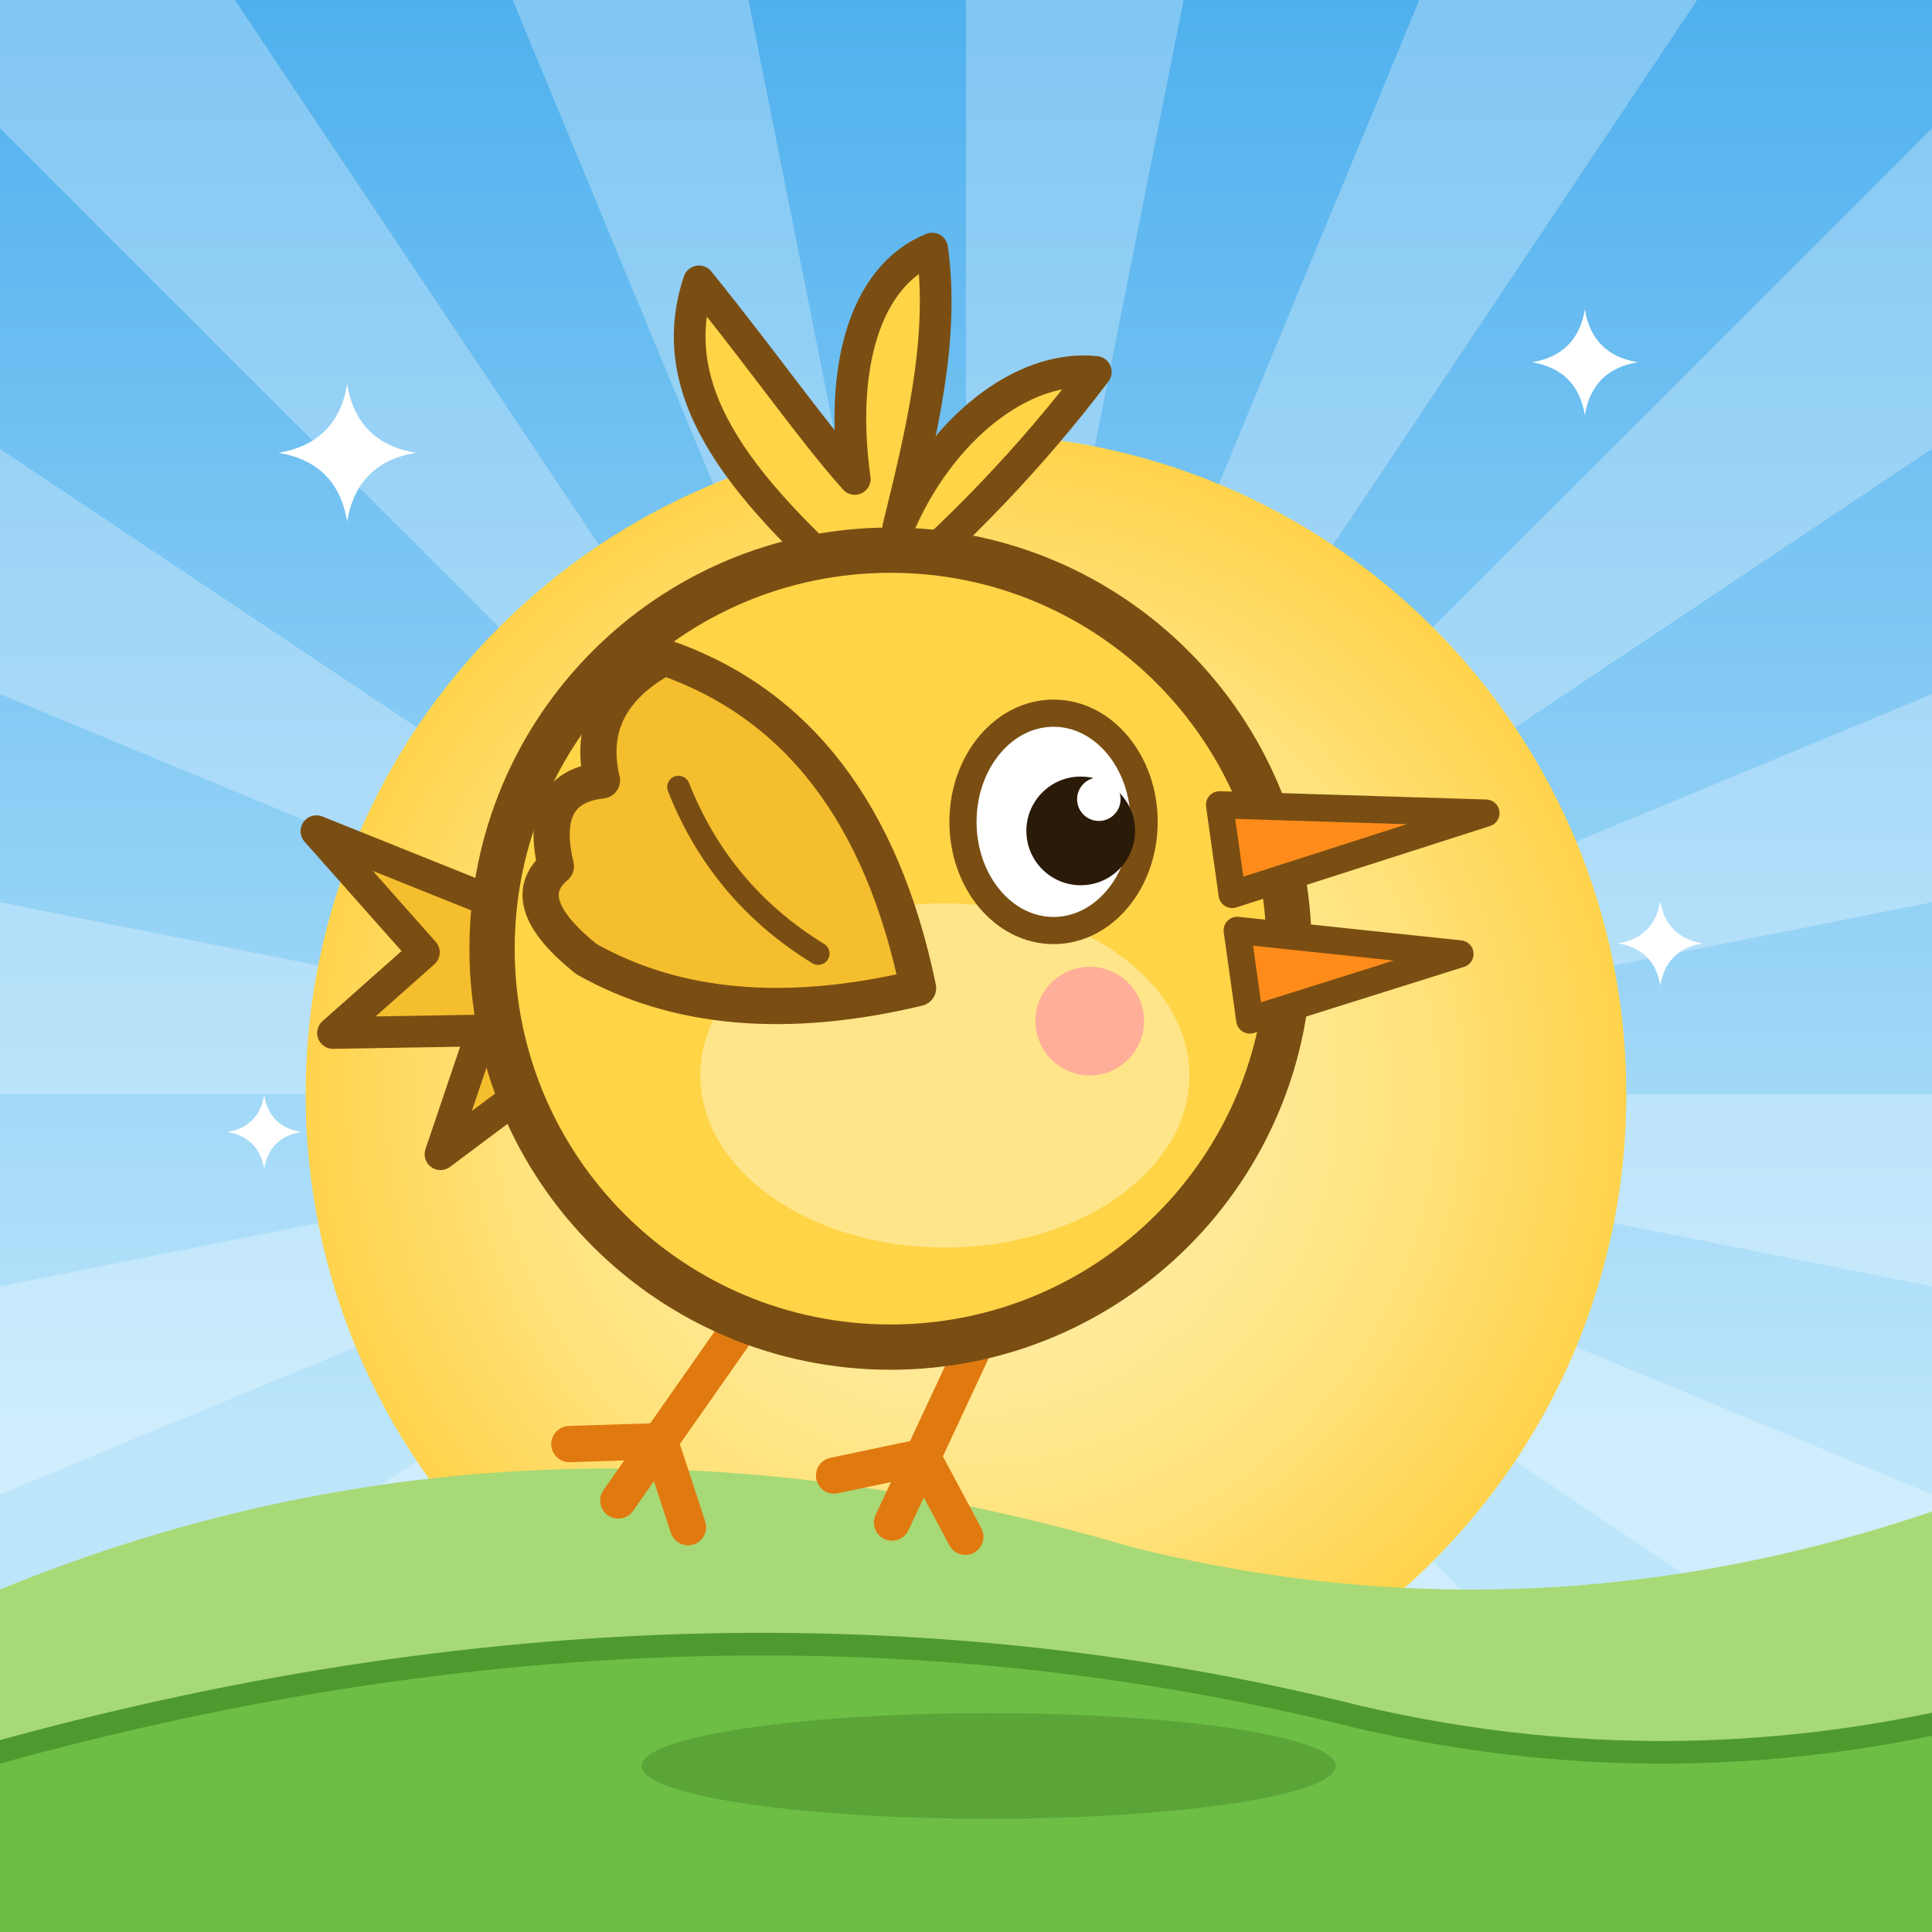
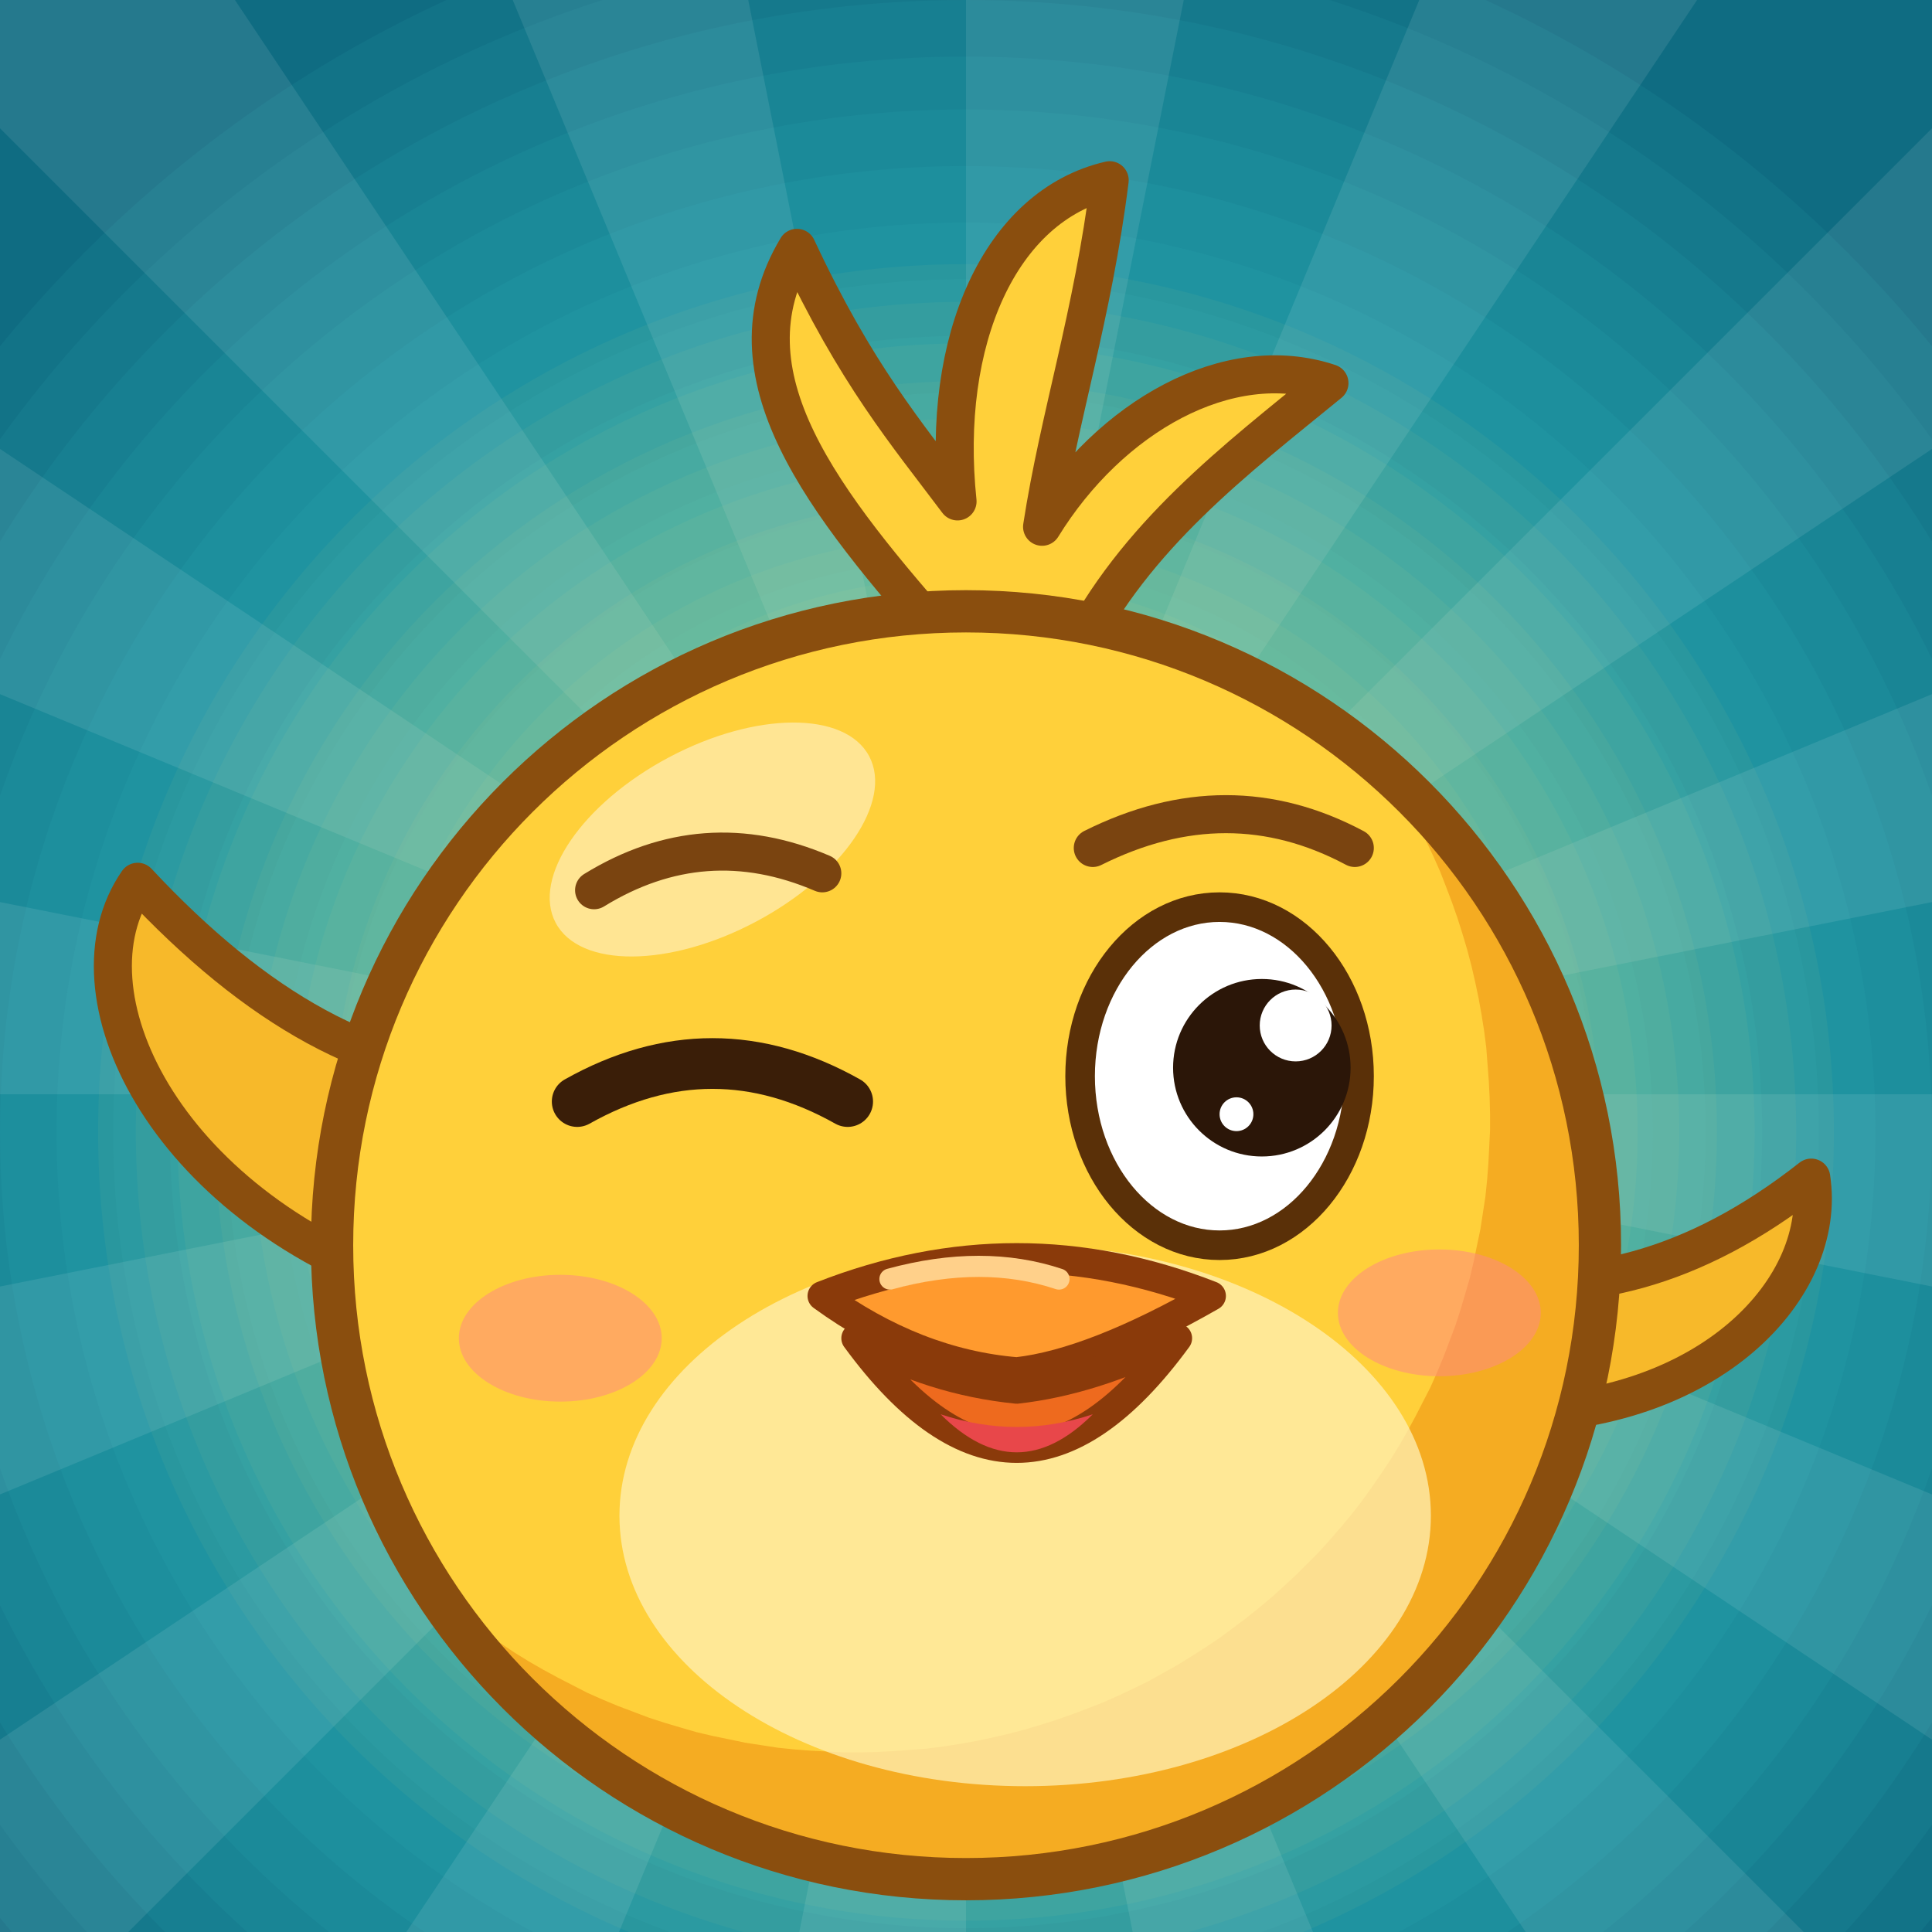
<svg xmlns="http://www.w3.org/2000/svg" width="512" height="512" viewBox="0 0 512 512">
-   <defs>
-     <linearGradient id="cielo" x1="0" y1="0" x2="0" y2="1">
-       <stop offset="0" stop-color="#4FB0EE" />
-       <stop offset="0.75" stop-color="#BDE6FB" />
-     </linearGradient>
-     <radialGradient id="sole" cx="0.5" cy="0.5" r="0.5">
-       <stop offset="0" stop-color="#FFF4C2" />
-       <stop offset="0.7" stop-color="#FFE27A" />
-       <stop offset="1" stop-color="#FFD24A" />
-     </radialGradient>
-   </defs>
-   <rect width="512" height="512" fill="url(#cielo)" />
-   <g fill="#FFFFFF" opacity="0.28">
-     <path d="M256 290 L776.0 290.0 L766.0 391.4 Z" />
-     <path d="M256 290 L736.4 489.0 L688.4 578.9 Z" />
-     <path d="M256 290 L623.7 657.7 L544.9 722.4 Z" />
-     <path d="M256 290 L455.0 770.4 L357.4 800.0 Z" />
-     <path d="M256 290 L256.0 810.0 L154.6 800.0 Z" />
-     <path d="M256 290 L57.0 770.4 L-32.9 722.4 Z" />
-     <path d="M256 290 L-111.7 657.7 L-176.4 578.9 Z" />
-     <path d="M256 290 L-224.4 489.0 L-254.0 391.4 Z" />
-     <path d="M256 290 L-264.0 290.0 L-254.0 188.6 Z" />
-     <path d="M256 290 L-224.4 91.0 L-176.4 1.1 Z" />
-     <path d="M256 290 L-111.7 -77.7 L-32.9 -142.4 Z" />
-     <path d="M256 290 L57.0 -190.4 L154.6 -220.0 Z" />
-     <path d="M256 290 L256.0 -230.0 L357.4 -220.0 Z" />
-     <path d="M256 290 L455.0 -190.4 L544.9 -142.4 Z" />
-     <path d="M256 290 L623.7 -77.7 L688.4 1.1 Z" />
-     <path d="M256 290 L736.4 91.0 L766.0 188.6 Z" />
-   </g>
-   <circle cx="256" cy="290" r="175" fill="url(#sole)" />
-   <path d="M-20 430 Q130 360 300 410 Q420 440 540 390 L540 540 L-20 540 Z" fill="#A8D977" />
-   <path d="M-20 470 Q180 410 360 455 Q450 476 540 450 L540 540 L-20 540 Z" fill="#6DBE45" />
-   <path d="M-20 470 Q180 410 360 455 Q450 476 540 450" fill="none" stroke="#4E9A2E" stroke-width="6" />
-   <ellipse cx="262" cy="468" rx="92" ry="14" fill="#2E6B1A" opacity="0.3" />
-   <path transform="translate(92 120) scale(1.3)" d="M0 -14 Q2 -2 14 0 Q2 2 0 14 Q-2 2 -14 0 Q-2 -2 0 -14 Z" fill="#FFFFFF" />
-   <path transform="translate(420 96) scale(1.0)" d="M0 -14 Q2 -2 14 0 Q2 2 0 14 Q-2 2 -14 0 Q-2 -2 0 -14 Z" fill="#FFFFFF" />
-   <path transform="translate(440 250) scale(0.8)" d="M0 -14 Q2 -2 14 0 Q2 2 0 14 Q-2 2 -14 0 Q-2 -2 0 -14 Z" fill="#FFFFFF" />
-   <path transform="translate(70 300) scale(0.7)" d="M0 -14 Q2 -2 14 0 Q2 2 0 14 Q-2 2 -14 0 Q-2 -2 0 -14 Z" fill="#FFFFFF" />
-   <g transform="translate(236 405) scale(2.4)">
-     <g transform="translate(-14 -26) rotate(35)">
-       <g transform="translate(-12 -2)">
-         <path d="M12 2 L12 22 M12 22 L4 28 M12 22 L12 30 M12 22 L20 28" fill="none" stroke="#E07A10" stroke-width="4" stroke-linecap="round" stroke-linejoin="round" />
-       </g>
+   <rect width="512" height="512" fill="#0F6C82" />
+   <circle cx="256" cy="300" r="330" fill="#3CC4CC" opacity="0.075" />
+   <circle cx="256" cy="300" r="315" fill="#3CC4CC" opacity="0.075" />
+   <circle cx="256" cy="300" r="300" fill="#3CC4CC" opacity="0.075" />
+   <circle cx="256" cy="300" r="285" fill="#3CC4CC" opacity="0.075" />
+   <circle cx="256" cy="300" r="271" fill="#3CC4CC" opacity="0.075" />
+   <circle cx="256" cy="300" r="256" fill="#3CC4CC" opacity="0.075" />
+   <circle cx="256" cy="300" r="241" fill="#3CC4CC" opacity="0.075" />
+   <circle cx="256" cy="300" r="226" fill="#3CC4CC" opacity="0.075" />
+   <circle cx="256" cy="300" r="211" fill="#3CC4CC" opacity="0.075" />
+   <circle cx="256" cy="300" r="196" fill="#3CC4CC" opacity="0.075" />
+   <circle cx="256" cy="300" r="182" fill="#3CC4CC" opacity="0.075" />
+   <circle cx="256" cy="300" r="167" fill="#3CC4CC" opacity="0.075" />
+   <circle cx="256" cy="300" r="152" fill="#3CC4CC" opacity="0.075" />
+   <circle cx="256" cy="300" r="137" fill="#3CC4CC" opacity="0.075" />
+   <circle cx="256" cy="300" r="122" fill="#3CC4CC" opacity="0.075" />
+   <circle cx="256" cy="300" r="107" fill="#3CC4CC" opacity="0.075" />
+   <circle cx="256" cy="300" r="92" fill="#3CC4CC" opacity="0.075" />
+   <circle cx="256" cy="300" r="78" fill="#3CC4CC" opacity="0.075" />
+   <circle cx="256" cy="300" r="63" fill="#3CC4CC" opacity="0.075" />
+   <circle cx="256" cy="300" r="48" fill="#3CC4CC" opacity="0.075" />
+   <path d="M256 290 L856.0 290.0 L844.5 407.1 Z M256 290 L810.3 519.6 L754.9 623.3 Z M256 290 L680.3 714.3 L589.3 788.9 Z M256 290 L485.6 844.3 L373.1 878.5 Z M256 290 L256.0 890.0 L138.9 878.5 Z M256 290 L26.4 844.3 L-77.3 788.9 Z M256 290 L-168.3 714.3 L-242.9 623.3 Z M256 290 L-298.3 519.6 L-332.5 407.1 Z M256 290 L-344.0 290.0 L-332.5 172.9 Z M256 290 L-298.3 60.4 L-242.9 -43.3 Z M256 290 L-168.3 -134.3 L-77.3 -208.9 Z M256 290 L26.4 -264.3 L138.9 -298.5 Z M256 290 L256.0 -310.0 L373.1 -298.5 Z M256 290 L485.6 -264.3 L589.3 -208.9 Z M256 290 L680.3 -134.3 L754.9 -43.3 Z M256 290 L810.3 60.4 L844.5 172.9 Z" fill="#FFFFFF" opacity="0.09" />
+   <circle cx="256" cy="300" r="230" fill="#FFE47A" opacity="0.045" />
+   <circle cx="256" cy="300" r="220" fill="#FFE47A" opacity="0.045" />
+   <circle cx="256" cy="300" r="209" fill="#FFE47A" opacity="0.045" />
+   <circle cx="256" cy="300" r="199" fill="#FFE47A" opacity="0.045" />
+   <circle cx="256" cy="300" r="189" fill="#FFE47A" opacity="0.045" />
+   <circle cx="256" cy="300" r="178" fill="#FFE47A" opacity="0.045" />
+   <circle cx="256" cy="300" r="168" fill="#FFE47A" opacity="0.045" />
+   <circle cx="256" cy="300" r="158" fill="#FFE47A" opacity="0.045" />
+   <circle cx="256" cy="300" r="147" fill="#FFE47A" opacity="0.045" />
+   <circle cx="256" cy="300" r="137" fill="#FFE47A" opacity="0.045" />
+   <circle cx="256" cy="300" r="127" fill="#FFE47A" opacity="0.045" />
+   <circle cx="256" cy="300" r="116" fill="#FFE47A" opacity="0.045" />
+   <circle cx="256" cy="300" r="106" fill="#FFE47A" opacity="0.045" />
+   <circle cx="256" cy="300" r="95" fill="#FFE47A" opacity="0.045" />
+   <circle cx="256" cy="300" r="85" fill="#FFE47A" opacity="0.045" />
+   <circle cx="256" cy="300" r="75" fill="#FFE47A" opacity="0.045" />
+   <circle cx="256" cy="300" r="64" fill="#FFE47A" opacity="0.045" />
+   <circle cx="256" cy="300" r="54" fill="#FFE47A" opacity="0.045" />
+   <circle cx="256" cy="300" r="44" fill="#FFE47A" opacity="0.045" />
+   <circle cx="256" cy="300" r="33" fill="#FFE47A" opacity="0.045" />
+   <g transform="translate(256 330) scale(1.12)">
+     <g fill="#F7B92A" stroke="#8A4E0E" stroke-width="9" stroke-linejoin="round">
+       <path d="M-132 10 C-190 -10 -214 -60 -196 -86 C-168 -56 -140 -40 -110 -40 Z" />
+       <path d="M128 40 C176 40 204 10 200 -16 C172 6 146 12 118 8 Z" />
    </g>
-     <g transform="translate(12 -26) rotate(25)">
-       <g transform="translate(-12 -2)">
-         <path d="M12 2 L12 22 M12 22 L4 28 M12 22 L12 30 M12 22 L20 28" fill="none" stroke="#E07A10" stroke-width="4" stroke-linecap="round" stroke-linejoin="round" />
-       </g>
-     </g>
-     <g transform="translate(-34 -60) rotate(-15)">
-       <g transform="translate(-30 -28)">
-         <path d="M30 22 L6 4 L14 20 L2 26 L18 30 L10 42 L30 34 Z" fill="#F5BE2E" stroke="#7A4E12" stroke-width="3.5" stroke-linejoin="round" />
-       </g>
-     </g>
-     <g transform="translate(-2 -102) rotate(-8)">
-       <g transform="translate(-22 -41)">
-         <path d="M22 41 C10 27 2 15 8 3 C14 13 18 21 22 27 C22 15 26 5 34 3 C34 13 30 23 26 33 C32 23 42 17 50 19 C42 27 32 35 22 41 Z" fill="#FFD447" stroke="#7A4E12" stroke-width="3.5" stroke-linejoin="round" />
-       </g>
-     </g>
-     <g transform="translate(0 -64) rotate(0.0)">
-       <g transform="translate(-50 -50)">
-         <circle cx="50" cy="50" r="44" fill="#FFD447" stroke="#7A4E12" stroke-width="5" />
-         <ellipse cx="56" cy="64" rx="27" ry="19" fill="#FFE58A" />
-         <circle cx="72" cy="58" r="6" fill="#FF9E9E" fill-opacity="0.75" />
-       </g>
-     </g>
-     <g transform="translate(2 -64) rotate(50)">
-       <g transform="translate(-46 -16)">
-         <path d="M50 18 Q24 4 4 16 Q2 26 10 30 Q6 36 14 40 Q14 46 24 44 Q40 38 50 18 Z" fill="#F5BE2E" stroke="#7A4E12" stroke-width="4" stroke-linejoin="round" />
-         <path d="M16 24 Q28 28 40 24" fill="none" stroke="#7A4E12" stroke-width="2.5" stroke-linecap="round" />
-       </g>
-     </g>
-     <g transform="translate(18 -78) rotate(0.0)">
-       <g transform="translate(-14 -16)">
-         <ellipse cx="14" cy="16" rx="10" ry="12" fill="#FFFFFF" stroke="#7A4E12" stroke-width="3" />
-         <circle cx="17" cy="17" r="6" fill="#2A1A08" />
-         <circle cx="19" cy="13.5" r="2.4" fill="#FFFFFF" />
-       </g>
-     </g>
-     <g transform="translate(38 -68) rotate(-8)">
-       <g transform="translate(-3 -14)">
-         <path d="M3 2 L32 7 L3 12 Z" fill="#FF8C1A" stroke="#7A4E12" stroke-width="3" stroke-linejoin="round" />
-         <path d="M3 16 L27 22 L3 26 Z" fill="#FF8C1A" stroke="#7A4E12" stroke-width="3" stroke-linejoin="round" />
-       </g>
-     </g>
+     <path d="M-4 -142 C-34 -176 -58 -206 -40 -236 C-26 -206 -14 -192 -2 -176 C-6 -214 8 -246 34 -252 C30 -220 22 -196 18 -170 C34 -196 62 -212 86 -204 C64 -186 40 -168 26 -140 Z" fill="#FFD03A" stroke="#8A4E0E" stroke-width="9" stroke-linejoin="round" />
+     <circle cx="0" cy="0" r="150" fill="#FFD03A" />
+     <path d="M99.6 -112.2 L102.5 -109.6 L105.3 -106.8 L108.1 -104.0 L110.7 -101.2 L113.4 -98.2 L115.9 -95.2 L118.3 -92.2 L120.7 -89.0 L123.0 -85.9 L125.2 -82.6 L127.3 -79.3 L129.4 -75.9 L131.3 -72.5 L133.2 -69.1 L134.9 -65.6 L136.6 -62.0 L138.2 -58.4 L139.6 -54.8 L141.0 -51.1 L142.3 -47.4 L143.5 -43.6 L144.6 -39.9 L145.6 -36.1 L146.5 -32.2 L147.3 -28.4 L148.0 -24.5 L148.6 -20.7 L149.1 -16.8 L149.4 -12.9 L149.7 -8.9 L149.9 -5.0 L150.0 -1.1 L150.0 2.8 L149.8 6.8 L149.6 10.7 L149.3 14.6 L148.9 18.5 L148.3 22.4 L147.7 26.3 L146.9 30.1 L146.1 34.0 L145.2 37.8 L144.1 41.6 L143.0 45.3 L141.8 49.0 L140.4 52.7 L139.0 56.4 L137.5 60.0 L135.9 63.6 L134.1 67.1 L132.3 70.6 L130.4 74.1 L128.5 77.4 L126.4 80.8 L124.2 84.1 L122.0 87.3 L119.7 90.5 L117.3 93.6 L114.8 96.6 L112.2 99.6 L109.6 102.5 L106.8 105.3 L104.0 108.1 L101.2 110.7 L98.2 113.4 L95.2 115.9 L92.2 118.3 L89.0 120.7 L85.9 123.0 L82.6 125.2 L79.3 127.3 L75.9 129.4 L72.5 131.3 L69.1 133.2 L65.6 134.9 L62.0 136.6 L58.4 138.2 L54.8 139.6 L51.1 141.0 L47.4 142.3 L43.6 143.5 L39.9 144.6 L36.1 145.6 L32.2 146.5 L28.4 147.3 L24.5 148.0 L20.7 148.6 L16.8 149.1 L12.9 149.4 L8.9 149.7 L5.0 149.9 L1.1 150.0 L-2.8 150.0 L-6.8 149.8 L-10.7 149.6 L-14.6 149.3 L-18.5 148.9 L-22.4 148.3 L-26.3 147.7 L-30.1 146.9 L-34.0 146.1 L-37.8 145.2 L-41.6 144.1 L-45.3 143.0 L-49.0 141.8 L-52.7 140.4 L-56.4 139.0 L-60.0 137.5 L-63.6 135.9 L-67.1 134.1 L-70.6 132.3 L-74.1 130.4 L-77.4 128.5 L-80.8 126.4 L-84.1 124.2 L-87.3 122.0 L-90.5 119.7 L-93.6 117.3 L-96.6 114.8 L-99.6 112.2 L-102.5 109.6 L-105.3 106.8 L-108.1 104.0 L-110.7 101.2 L-113.4 98.2 L-115.9 95.2 L-118.3 92.2 L-120.7 89.0 L-123.0 85.9 L-125.2 82.6 L-122.6 84.8 L-119.6 87.3 L-116.5 89.7 L-113.3 92.0 L-110.1 94.2 L-106.8 96.4 L-103.4 98.5 L-100.1 100.4 L-96.6 102.3 L-93.1 104.1 L-89.6 105.9 L-86.0 107.5 L-82.4 109.0 L-78.7 110.4 L-75.0 111.8 L-71.3 113.0 L-67.6 114.1 L-63.8 115.2 L-60.0 116.1 L-56.1 116.9 L-52.3 117.7 L-48.4 118.3 L-44.5 118.9 L-40.6 119.3 L-36.7 119.6 L-32.8 119.8 L-28.8 120.0 L-24.9 120.0 L-21.0 119.9 L-17.1 119.7 L-13.1 119.4 L-9.2 119.1 L-5.3 118.6 L-1.5 118.0 L2.4 117.3 L6.2 116.5 L10.1 115.6 L13.9 114.6 L17.6 113.5 L21.4 112.3 L25.1 111.0 L28.8 109.6 L32.4 108.2 L36.0 106.6 L39.6 104.9 L43.1 103.2 L46.5 101.3 L49.9 99.4 L53.3 97.3 L56.6 95.2 L59.9 93.0 L63.0 90.7 L66.2 88.3 L69.2 85.9 L72.2 83.4 L75.2 80.7 L78.0 78.1 L80.8 75.3 L83.6 72.5 L86.2 69.6 L88.8 66.6 L91.3 63.6 L93.7 60.5 L96.0 57.3 L98.2 54.1 L100.4 50.8 L102.5 47.4 L104.4 44.1 L106.3 40.6 L108.1 37.1 L109.9 33.6 L111.5 30.0 L113.0 26.4 L114.4 22.7 L115.8 19.0 L117.0 15.3 L118.1 11.6 L119.2 7.8 L120.1 4.0 L120.9 0.1 L121.7 -3.7 L122.3 -7.6 L122.9 -11.5 L123.3 -15.4 L123.6 -19.3 L123.8 -23.2 L124.0 -27.2 L124.0 -31.1 L123.9 -35.0 L123.7 -38.9 L123.4 -42.9 L123.1 -46.8 L122.6 -50.7 L122.0 -54.5 L121.3 -58.4 L120.5 -62.2 L119.6 -66.1 L118.6 -69.9 L117.5 -73.6 L116.3 -77.4 L115.0 -81.1 L113.6 -84.8 L112.2 -88.4 L110.6 -92.0 L108.9 -95.6 L107.2 -99.1 L105.3 -102.5 L103.4 -105.9 L101.3 -109.3 Z" fill="#F3A21C" opacity="0.8" />
+     <ellipse cx="14" cy="64" rx="96" ry="64" fill="#FFF0B4" opacity="0.75" />
+     <ellipse cx="-60" cy="-96" rx="42" ry="22" fill="#FFFFFF" opacity="0.45" transform="rotate(-28 -60 -96)" />
+     <circle cx="0" cy="0" r="150" fill="none" stroke="#8A4E0E" stroke-width="10" />
+     <ellipse cx="-96" cy="22" rx="24" ry="15" fill="#FF8A80" opacity="0.55" />
+     <ellipse cx="112" cy="16" rx="24" ry="15" fill="#FF8A80" opacity="0.55" />
+     <path d="M-88 -84 Q-62 -100 -34 -88" fill="none" stroke="#7A4410" stroke-width="9" stroke-linecap="round" />
+     <path d="M30 -94 Q62 -110 92 -94" fill="none" stroke="#7A4410" stroke-width="9" stroke-linecap="round" />
+     <path d="M-92 -34 Q-60 -52 -28 -34" fill="none" stroke="#3A1E08" stroke-width="12" stroke-linecap="round" />
+     <ellipse cx="60" cy="-40" rx="33" ry="40" fill="#FFFFFF" stroke="#5A3008" stroke-width="7" />
+     <circle cx="70" cy="-42" r="21" fill="#2B1608" />
+     <circle cx="78" cy="-52" r="8.5" fill="#FFFFFF" />
+     <circle cx="64" cy="-31" r="4" fill="#FFFFFF" />
+     <path d="M-34 12 Q12 -6 58 12 Q30 28 12 30 Q-12 28 -34 12 Z" fill="#FF9A2E" stroke="#8A3A0A" stroke-width="7" stroke-linejoin="round" />
+     <path d="M-26 22 Q12 74 50 22 Q30 32 12 34 Q-8 32 -26 22 Z" fill="#EE6A1E" stroke="#8A3A0A" stroke-width="7" stroke-linejoin="round" />
+     <path d="M-6 40 Q12 58 30 40 Q12 46 -6 40 Z" fill="#E8474A" />
+     <path d="M-18 8 Q4 2 22 8" fill="none" stroke="#FFD08A" stroke-width="5" stroke-linecap="round" />
  </g>
</svg>
